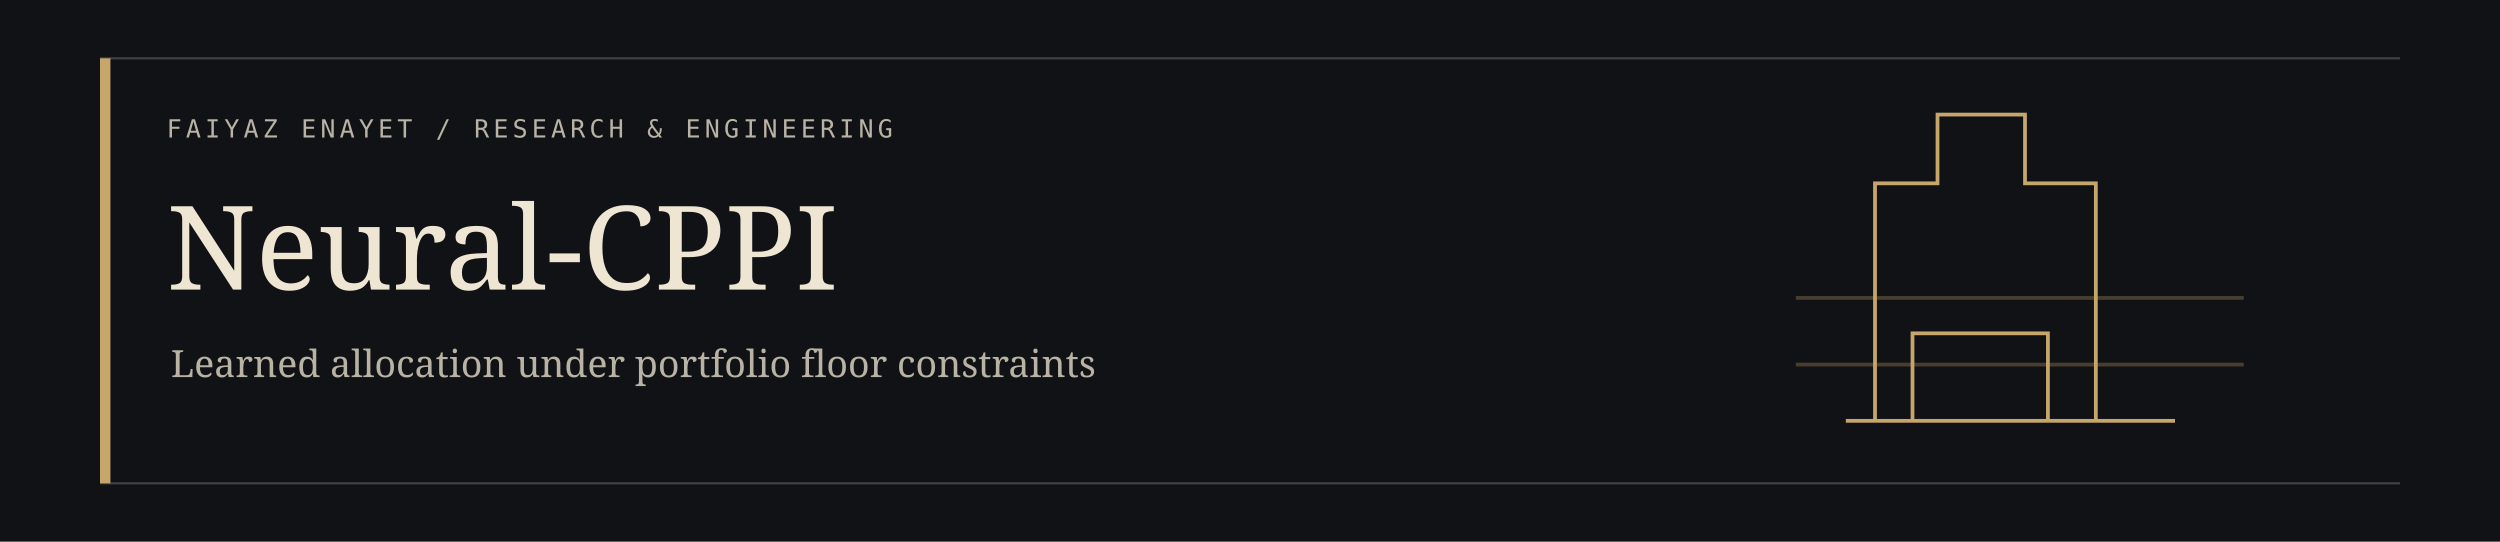
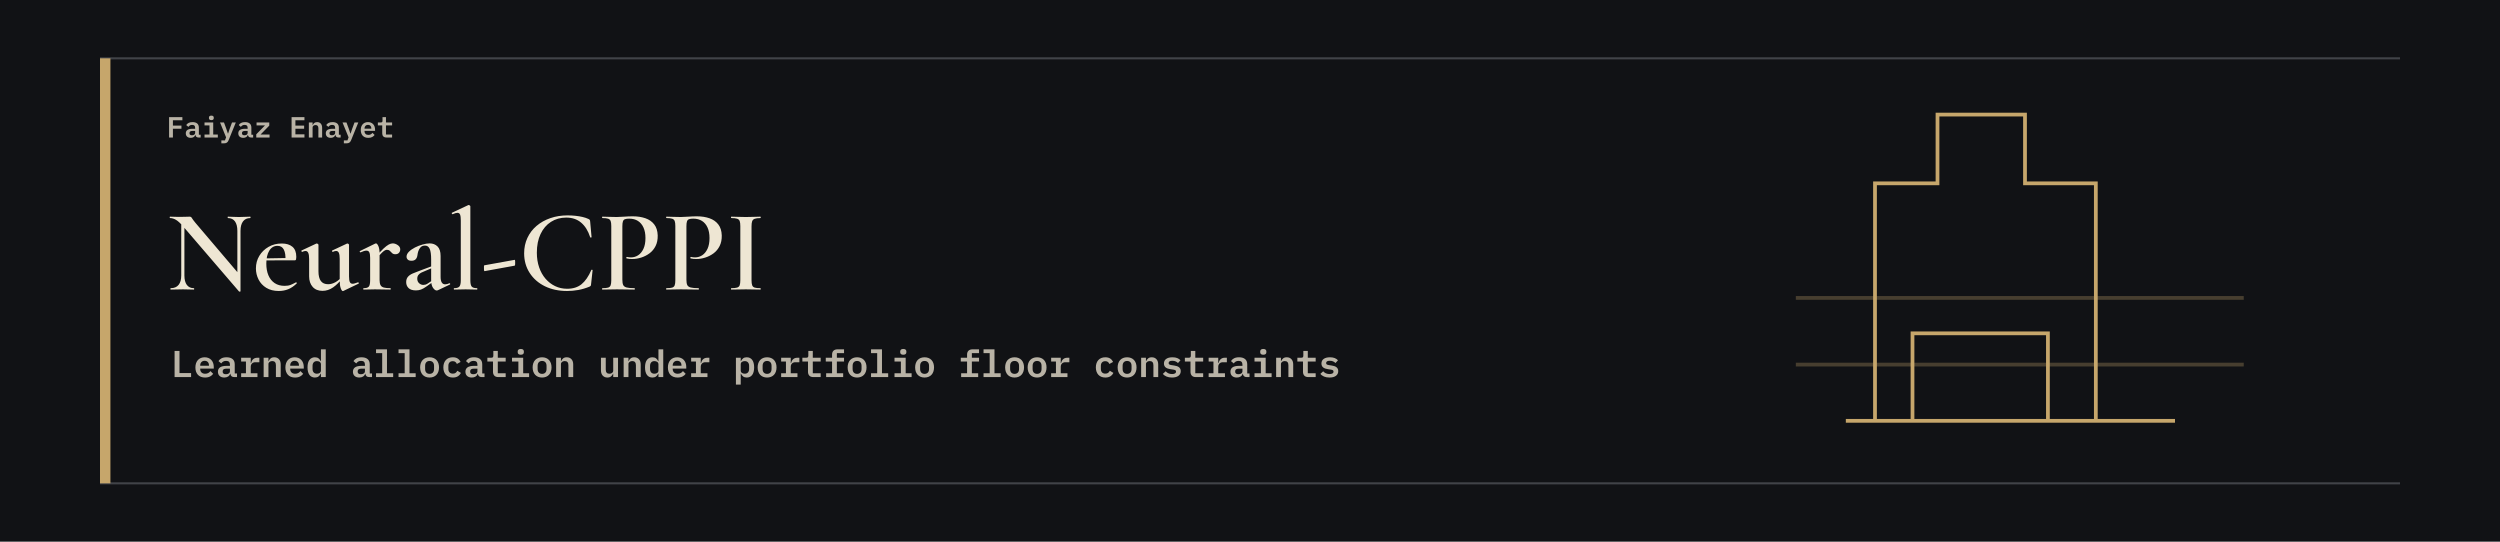
<svg xmlns="http://www.w3.org/2000/svg" width="1200" height="260" viewBox="0 0 1200 260" role="img" aria-label="Neural-CPPI: Learned allocation under portfolio floor constraints">
  <rect width="1200" height="260" fill="#111215" />
  <path d="M48 28h1104M48 232h1104" stroke="#414348" />
  <rect x="48" y="28" width="5" height="204" fill="#c6a66b" />
-   <text x="80" y="66" fill="#b9b3a6" font-size="12" font-family="monospace" letter-spacing="2">FAIYAZ ENAYET / RESEARCH &amp; ENGINEERING</text>
-   <text x="80" y="139" fill="#eee6d3" font-size="56" font-family="Cormorant Garamond, Georgia, serif">Neural-CPPI</text>
-   <text x="82" y="181" fill="#b9b3a6" font-size="18" font-family="Georgia,serif">Learned allocation under portfolio floor constraints</text>
+   <path fill="#b9b3a6" transform="translate(80 66) scale(1 -1)" d="M1.162 0.000 L1.162 9.772 L7.547 9.772 L7.547 8.260 L2.997 8.260 L2.997 5.712 L7.098 5.712 L7.098 4.200 L2.997 4.200 L2.997 0.000 L1.162 0.000 Z M15.260 0.000 Q14.602 0.000 14.245 0.328 Q13.888 0.658 13.818 1.247 L13.748 1.247 Q13.552 0.573 12.976 0.201 Q12.403 -0.168 11.563 -0.168 Q10.472 -0.168 9.826 0.405 Q9.183 0.980 9.183 2.002 Q9.183 4.187 12.390 4.187 L13.663 4.187 L13.663 4.662 Q13.663 5.348 13.326 5.698 Q12.992 6.048 12.237 6.048 Q11.550 6.048 11.130 5.782 Q10.710 5.517 10.417 5.097 L9.393 5.963 Q9.730 6.567 10.478 6.978 Q11.228 7.392 12.418 7.392 Q13.847 7.392 14.652 6.727 Q15.457 6.062 15.457 4.747 L15.457 1.343 L16.310 1.343 L16.310 0.000 L15.260 0.000 Z M12.167 1.063 Q12.810 1.063 13.237 1.365 Q13.663 1.667 13.663 2.183 L13.663 3.150 L12.432 3.150 Q10.962 3.150 10.962 2.227 L10.962 1.947 Q10.962 1.512 11.283 1.286 Q11.607 1.063 12.167 1.063 Z M21.448 8.343 Q20.818 8.343 20.558 8.610 Q20.300 8.877 20.300 9.253 L20.300 9.590 Q20.300 9.968 20.558 10.233 Q20.818 10.500 21.448 10.500 Q22.078 10.500 22.337 10.233 Q22.597 9.968 22.597 9.590 L22.597 9.253 Q22.597 8.877 22.337 8.610 Q22.078 8.343 21.448 8.343 Z M18.172 1.413 L20.552 1.413 L20.552 5.810 L18.172 5.810 L18.172 7.223 L22.343 7.223 L22.343 1.413 L24.557 1.413 L24.557 0.000 L18.172 0.000 L18.172 1.413 Z M31.373 7.223 L33.193 7.223 L29.737 -1.288 Q29.442 -2.030 28.952 -2.415 Q28.462 -2.800 27.567 -2.800 L26.250 -2.800 L26.250 -1.387 L27.972 -1.387 L28.518 0.070 L25.607 7.223 L27.510 7.223 L28.617 4.200 L29.387 1.903 L29.483 1.903 L30.253 4.200 L31.373 7.223 Z M40.460 0.000 Q39.802 0.000 39.445 0.328 Q39.088 0.658 39.018 1.247 L38.948 1.247 Q38.752 0.573 38.176 0.201 Q37.603 -0.168 36.763 -0.168 Q35.672 -0.168 35.026 0.405 Q34.383 0.980 34.383 2.002 Q34.383 4.187 37.590 4.187 L38.863 4.187 L38.863 4.662 Q38.863 5.348 38.526 5.698 Q38.192 6.048 37.437 6.048 Q36.750 6.048 36.330 5.782 Q35.910 5.517 35.617 5.097 L34.593 5.963 Q34.930 6.567 35.678 6.978 Q36.428 7.392 37.618 7.392 Q39.047 7.392 39.852 6.727 Q40.657 6.062 40.657 4.747 L40.657 1.343 L41.510 1.343 L41.510 0.000 L40.460 0.000 Z M37.367 1.063 Q38.010 1.063 38.437 1.365 Q38.863 1.667 38.863 2.183 L38.863 3.150 L37.632 3.150 Q36.162 3.150 36.162 2.227 L36.162 1.947 Q36.162 1.512 36.483 1.286 Q36.807 1.063 37.367 1.063 Z M43.008 0.000 L43.008 1.527 L47.208 5.810 L43.148 5.810 L43.148 7.223 L49.252 7.223 L49.252 5.698 L45.052 1.413 L49.392 1.413 L49.392 0.000 L43.008 0.000 Z M59.962 0.000 L59.962 9.772 L66.137 9.772 L66.137 8.260 L61.797 8.260 L61.797 5.712 L65.982 5.712 L65.982 4.200 L61.797 4.200 L61.797 1.512 L66.137 1.512 L66.137 0.000 L59.962 0.000 Z M68.250 0.000 L68.250 7.223 L70.042 7.223 L70.042 5.950 L70.112 5.950 Q70.350 6.538 70.847 6.965 Q71.343 7.392 72.227 7.392 Q73.290 7.392 73.955 6.685 Q74.620 5.978 74.620 4.662 L74.620 0.000 L72.828 0.000 L72.828 4.410 Q72.828 5.978 71.470 5.978 Q71.190 5.978 70.938 5.908 Q70.687 5.838 70.483 5.690 Q70.280 5.543 70.160 5.333 Q70.042 5.123 70.042 4.830 L70.042 0.000 L68.250 0.000 Z M82.460 0.000 Q81.802 0.000 81.445 0.328 Q81.088 0.658 81.018 1.247 L80.948 1.247 Q80.752 0.573 80.176 0.201 Q79.603 -0.168 78.763 -0.168 Q77.672 -0.168 77.026 0.405 Q76.383 0.980 76.383 2.002 Q76.383 4.187 79.590 4.187 L80.863 4.187 L80.863 4.662 Q80.863 5.348 80.526 5.698 Q80.192 6.048 79.437 6.048 Q78.750 6.048 78.330 5.782 Q77.910 5.517 77.617 5.097 L76.593 5.963 Q76.930 6.567 77.678 6.978 Q78.428 7.392 79.618 7.392 Q81.047 7.392 81.852 6.727 Q82.657 6.062 82.657 4.747 L82.657 1.343 L83.510 1.343 L83.510 0.000 L82.460 0.000 Z M79.367 1.063 Q80.010 1.063 80.437 1.365 Q80.863 1.667 80.863 2.183 L80.863 3.150 L79.632 3.150 Q78.162 3.150 78.162 2.227 L78.162 1.947 Q78.162 1.512 78.483 1.286 Q78.807 1.063 79.367 1.063 Z M90.173 7.223 L91.993 7.223 L88.537 -1.288 Q88.242 -2.030 87.752 -2.415 Q87.262 -2.800 86.367 -2.800 L85.050 -2.800 L85.050 -1.387 L86.772 -1.387 L87.318 0.070 L84.407 7.223 L86.310 7.223 L87.417 4.200 L88.187 1.903 L88.283 1.903 L89.053 4.200 L90.173 7.223 Z M96.768 -0.168 Q95.900 -0.168 95.228 0.096 Q94.557 0.363 94.102 0.853 Q93.647 1.343 93.408 2.037 Q93.170 2.730 93.170 3.598 Q93.170 4.480 93.415 5.180 Q93.660 5.880 94.108 6.370 Q94.557 6.860 95.193 7.125 Q95.830 7.392 96.628 7.392 Q97.412 7.392 98.042 7.131 Q98.672 6.873 99.111 6.396 Q99.553 5.922 99.792 5.250 Q100.030 4.578 100.030 3.767 L100.030 3.178 L94.962 3.178 L94.962 2.997 Q94.962 2.212 95.452 1.728 Q95.942 1.247 96.823 1.247 Q97.497 1.247 97.978 1.518 Q98.462 1.792 98.783 2.240 L99.807 1.218 Q99.413 0.643 98.665 0.236 Q97.917 -0.168 96.768 -0.168 Z M96.642 6.077 Q95.887 6.077 95.423 5.600 Q94.962 5.123 94.962 4.340 L94.962 4.242 L98.238 4.242 L98.238 4.368 Q98.238 5.152 97.810 5.613 Q97.383 6.077 96.642 6.077 Z M105.490 0.000 Q104.453 0.000 103.963 0.545 Q103.473 1.092 103.473 1.960 L103.473 5.810 L101.373 5.810 L101.373 7.223 L102.802 7.223 Q103.237 7.223 103.418 7.398 Q103.600 7.573 103.600 8.022 L103.600 9.772 L105.267 9.772 L105.267 7.223 L108.207 7.223 L108.207 5.810 L105.267 5.810 L105.267 1.413 L108.207 1.413 L108.207 0.000 L105.490 0.000 Z" />
+   <path fill="#eee6d3" transform="translate(80 139) scale(1 -1)" d="M7.000 6.773 L7.000 33.714 L8.514 33.600 L8.514 6.773 Q8.514 3.806 9.686 2.240 Q10.868 0.674 13.046 0.674 Q13.213 0.674 13.213 0.333 Q13.213 0.000 13.046 0.000 Q11.874 0.000 10.614 0.053 Q9.354 0.114 7.840 0.114 Q6.213 0.114 4.725 0.053 Q3.246 0.000 1.960 0.000 Q1.794 0.000 1.794 0.333 Q1.794 0.674 1.960 0.674 Q4.428 0.674 5.714 2.240 Q7.000 3.806 7.000 6.773 Z M35.446 -0.788 Q35.446 -0.954 35.166 -0.980 Q34.886 -1.006 34.773 -0.954 L7.840 30.406 Q5.828 32.708 4.393 33.513 Q2.966 34.326 1.628 34.326 Q1.453 34.326 1.453 34.659 Q1.453 35.000 1.628 35.000 Q2.686 35.000 3.806 34.939 Q4.926 34.886 5.880 34.886 Q7.560 34.886 8.934 34.939 Q10.308 35.000 11.034 35.000 Q11.760 35.000 12.093 34.353 Q12.434 33.714 13.773 32.086 L35.000 7.114 L35.446 -0.788 Z M35.446 28.166 L35.446 -0.788 L33.933 0.893 L33.933 28.166 Q33.933 31.133 32.786 32.725 Q31.640 34.326 29.400 34.326 Q29.286 34.326 29.286 34.659 Q29.286 35.000 29.400 35.000 Q30.573 35.000 31.859 34.913 Q33.154 34.834 34.668 34.834 Q36.120 34.834 37.520 34.913 Q38.920 35.000 40.093 35.000 Q40.268 35.000 40.268 34.659 Q40.268 34.326 40.093 34.326 Q37.853 34.326 36.645 32.725 Q35.446 31.133 35.446 28.166 Z M53.821 -0.674 Q50.286 -0.674 47.819 0.840 Q45.360 2.354 44.100 4.839 Q42.840 7.333 42.840 10.133 Q42.840 13.493 44.459 16.179 Q46.086 18.874 48.886 20.493 Q51.686 22.120 55.221 22.120 Q58.520 22.120 60.366 20.554 Q62.221 18.988 62.221 15.680 Q62.221 14.954 62.108 14.499 Q61.994 14.053 61.600 14.053 L57.006 14.053 Q57.181 17.308 56.254 19.154 Q55.326 21.000 53.200 21.000 Q50.680 21.000 49.254 18.673 Q47.828 16.354 47.828 12.486 Q47.828 9.240 48.834 6.860 Q49.840 4.480 51.800 3.133 Q53.760 1.794 56.621 1.794 Q58.354 1.794 59.526 2.266 Q60.708 2.748 62.046 3.474 Q62.160 3.588 62.353 3.360 Q62.554 3.133 62.440 2.966 Q60.428 1.006 58.328 0.166 Q56.228 -0.674 53.821 -0.674 Z M46.200 14.000 L46.148 14.954 L58.581 15.173 L58.581 14.053 L46.200 14.000 Z M74.769 -0.613 Q71.794 -0.613 70.088 1.286 Q68.381 3.194 68.381 6.388 L68.381 14.726 Q68.381 16.686 67.961 17.605 Q67.541 18.533 66.649 18.533 Q65.975 18.533 65.074 18.086 Q64.855 18.034 64.715 18.366 Q64.575 18.708 64.741 18.760 L71.794 22.068 Q71.969 22.120 72.074 22.120 Q72.301 22.120 72.581 21.893 Q72.861 21.674 72.861 21.508 L72.861 8.794 Q72.861 5.653 74.008 4.113 Q75.154 2.573 77.508 2.573 Q79.301 2.573 81.121 3.605 Q82.941 4.646 84.114 6.326 L84.455 5.653 Q82.329 2.748 79.914 1.068 Q77.508 -0.613 74.769 -0.613 Z M87.535 21.508 L87.535 6.326 Q87.535 4.428 87.920 3.614 Q88.314 2.800 89.268 2.800 Q89.714 2.800 90.326 2.993 Q90.948 3.194 91.788 3.474 Q92.015 3.588 92.181 3.273 Q92.348 2.966 92.129 2.853 L84.788 -0.674 Q84.674 -0.726 84.569 -0.726 Q84.061 -0.726 83.554 0.613 Q83.055 1.960 83.055 4.428 L83.055 14.726 Q83.055 16.686 82.661 17.605 Q82.268 18.533 81.314 18.533 Q80.649 18.533 79.748 18.086 Q79.529 18.034 79.415 18.366 Q79.301 18.708 79.468 18.760 L86.529 22.068 Q86.634 22.120 86.748 22.120 Q87.028 22.120 87.281 21.893 Q87.535 21.674 87.535 21.508 Z M100.914 15.173 L100.520 15.846 Q102.646 18.366 104.134 19.740 Q105.621 21.114 106.628 21.639 Q107.634 22.173 108.526 22.173 Q109.708 22.173 110.906 21.359 Q112.114 20.554 112.114 19.320 Q112.114 18.314 111.493 17.640 Q110.880 16.966 109.760 16.966 Q108.754 16.966 108.194 17.526 Q107.634 18.086 107.126 18.585 Q106.628 19.093 105.726 19.093 Q105.280 19.093 104.773 18.839 Q104.274 18.594 103.373 17.754 Q102.480 16.914 100.914 15.173 Z M94.526 0.000 Q94.360 0.000 94.360 0.333 Q94.360 0.674 94.526 0.674 Q96.434 0.674 97.046 1.453 Q97.668 2.240 97.668 4.533 L97.668 15.234 Q97.668 17.027 97.274 17.868 Q96.880 18.708 95.874 18.708 Q95.366 18.708 94.640 18.480 Q93.914 18.253 93.074 17.868 Q92.846 17.806 92.706 18.113 Q92.566 18.428 92.741 18.480 L100.074 22.068 Q100.354 22.173 100.468 22.173 Q101.028 22.173 101.614 20.886 Q102.200 19.600 102.200 17.133 L102.200 4.533 Q102.200 3.028 102.646 2.153 Q103.101 1.286 104.221 0.980 Q105.341 0.674 107.354 0.674 Q107.581 0.674 107.581 0.333 Q107.581 0.000 107.354 0.000 Q105.901 0.000 104.020 0.053 Q102.148 0.114 99.960 0.114 Q98.446 0.114 97.020 0.053 Q95.594 0.000 94.526 0.000 Z M130.148 -0.333 Q129.920 -0.446 129.640 -0.446 Q128.748 -0.446 127.846 0.840 Q126.954 2.126 126.954 4.594 L126.954 14.446 Q126.954 17.973 126.254 19.539 Q125.554 21.114 124.040 21.114 Q122.640 21.114 121.879 20.300 Q121.126 19.486 120.794 18.445 Q120.461 17.413 120.400 16.686 Q120.234 15.286 119.534 14.560 Q118.834 13.834 117.548 13.834 Q116.261 13.834 115.701 14.420 Q115.141 15.006 115.141 15.794 Q115.141 17.027 116.288 18.174 Q117.434 19.320 119.193 20.213 Q120.960 21.114 122.859 21.639 Q124.766 22.173 126.228 22.173 Q128.520 22.173 129.999 20.720 Q131.486 19.268 131.486 16.126 L131.486 6.046 Q131.486 4.314 132.046 3.413 Q132.606 2.520 133.674 2.520 Q134.566 2.520 135.686 3.028 Q135.966 3.133 136.080 2.826 Q136.194 2.520 135.914 2.406 L130.148 -0.333 Z M119.621 -0.394 Q117.268 -0.394 116.113 0.726 Q114.966 1.846 114.966 3.588 Q114.966 5.154 115.806 6.134 Q116.646 7.114 118.160 7.753 Q119.674 8.400 121.520 9.074 L127.514 11.314 L127.680 10.474 L123.594 8.733 Q122.920 8.514 122.133 8.094 Q121.354 7.674 120.820 7.000 Q120.286 6.326 120.286 5.206 Q120.286 3.868 121.179 3.054 Q122.080 2.240 123.200 2.240 Q123.708 2.240 124.206 2.380 Q124.714 2.520 125.388 2.966 L128.406 4.988 L128.468 4.147 L124.486 1.348 Q123.200 0.446 122.106 0.026 Q121.021 -0.394 119.621 -0.394 Z M137.988 0.000 Q137.821 0.000 137.821 0.333 Q137.821 0.674 137.988 0.674 Q139.834 0.674 140.508 1.453 Q141.181 2.240 141.181 4.533 L141.181 33.154 Q141.181 35.114 140.840 35.980 Q140.508 36.846 139.554 36.846 Q138.766 36.846 137.261 36.173 Q137.086 36.120 136.920 36.453 Q136.754 36.794 136.868 36.846 L144.760 40.548 Q144.874 40.600 144.988 40.600 Q145.206 40.600 145.486 40.373 Q145.766 40.154 145.766 39.988 L145.766 4.533 Q145.766 2.240 146.414 1.453 Q147.061 0.674 148.960 0.674 Q149.126 0.674 149.126 0.333 Q149.126 0.000 148.960 0.000 Q147.901 0.000 146.466 0.053 Q145.040 0.114 143.474 0.114 Q141.908 0.114 140.473 0.053 Q139.046 0.000 137.988 0.000 Z M152.548 8.846 Q152.381 8.846 152.320 9.520 Q152.268 10.194 152.294 10.920 Q152.320 11.646 152.434 11.646 L167.046 14.280 Q167.221 14.333 167.274 13.606 Q167.326 12.880 167.274 12.206 Q167.221 11.533 167.046 11.480 L152.548 8.846 Z M192.413 35.613 Q194.373 35.613 196.193 35.420 Q198.013 35.228 199.605 34.860 Q201.206 34.493 202.493 33.880 Q202.948 33.653 203.088 33.425 Q203.228 33.206 203.280 32.594 L203.954 25.200 Q203.954 25.034 203.674 24.973 Q203.394 24.920 203.280 25.148 Q201.828 29.680 198.966 32.113 Q196.114 34.554 191.800 34.554 Q187.653 34.554 184.459 32.506 Q181.274 30.468 179.480 26.688 Q177.686 22.908 177.686 17.693 Q177.686 13.886 178.780 10.693 Q179.874 7.508 181.860 5.206 Q183.846 2.914 186.480 1.654 Q189.114 0.394 192.246 0.394 Q196.446 0.394 199.133 2.573 Q201.828 4.760 203.840 9.406 Q203.893 9.573 204.173 9.520 Q204.453 9.468 204.453 9.354 L203.726 2.686 Q203.674 2.013 203.534 1.820 Q203.394 1.628 202.948 1.400 Q200.200 0.280 197.566 -0.193 Q194.933 -0.674 192.194 -0.674 Q186.200 -0.674 181.554 1.593 Q176.908 3.868 174.248 7.980 Q171.588 12.093 171.588 17.413 Q171.588 21.446 173.154 24.806 Q174.720 28.166 177.546 30.573 Q180.373 32.988 184.179 34.300 Q187.994 35.613 192.413 35.613 Z M218.733 4.760 Q218.733 3.080 219.126 2.214 Q219.520 1.348 220.780 1.006 Q222.040 0.674 224.560 0.674 Q224.726 0.674 224.726 0.333 Q224.726 0.000 224.560 0.000 Q222.766 0.000 220.666 0.053 Q218.566 0.114 216.099 0.114 Q214.139 0.114 212.345 0.053 Q210.560 0.000 209.160 0.000 Q208.994 0.000 208.994 0.333 Q208.994 0.674 209.160 0.674 Q211.006 0.674 211.899 0.954 Q212.800 1.234 213.106 2.074 Q213.413 2.914 213.413 4.533 L213.413 30.468 Q213.413 32.086 213.106 32.900 Q212.800 33.714 211.899 34.020 Q211.006 34.326 209.160 34.326 Q208.994 34.326 208.994 34.659 Q208.994 35.000 209.160 35.000 Q210.560 35.000 212.319 34.913 Q214.086 34.834 216.046 34.834 Q217.394 34.834 219.546 35.000 Q221.699 35.166 223.720 35.166 Q227.133 35.166 229.793 34.239 Q232.453 33.320 234.019 31.299 Q235.594 29.286 235.699 25.988 Q235.760 23.074 234.693 20.939 Q233.634 18.813 231.814 17.439 Q229.994 16.074 227.806 15.374 Q225.619 14.674 223.440 14.674 Q222.819 14.674 222.119 14.726 Q221.419 14.788 220.754 14.954 Q220.579 15.006 220.631 15.365 Q220.693 15.733 220.920 15.680 Q221.366 15.566 221.926 15.505 Q222.486 15.453 222.880 15.453 Q224.726 15.453 226.293 16.459 Q227.859 17.474 228.839 19.539 Q229.819 21.613 229.819 24.754 Q229.819 27.720 228.865 29.794 Q227.920 31.868 226.205 32.953 Q224.499 34.046 222.040 34.046 Q220.754 34.046 220.019 33.793 Q219.293 33.548 219.013 32.760 Q218.733 31.973 218.733 30.354 L218.733 4.760 Z M249.480 4.760 Q249.480 3.080 249.874 2.214 Q250.268 1.348 251.528 1.006 Q252.788 0.674 255.308 0.674 Q255.474 0.674 255.474 0.333 Q255.474 0.000 255.308 0.000 Q253.514 0.000 251.414 0.053 Q249.314 0.114 246.846 0.114 Q244.886 0.114 243.093 0.053 Q241.308 0.000 239.908 0.000 Q239.741 0.000 239.741 0.333 Q239.741 0.674 239.908 0.674 Q241.754 0.674 242.646 0.954 Q243.548 1.234 243.854 2.074 Q244.160 2.914 244.160 4.533 L244.160 30.468 Q244.160 32.086 243.854 32.900 Q243.548 33.714 242.646 34.020 Q241.754 34.326 239.908 34.326 Q239.741 34.326 239.741 34.659 Q239.741 35.000 239.908 35.000 Q241.308 35.000 243.066 34.913 Q244.834 34.834 246.794 34.834 Q248.141 34.834 250.294 35.000 Q252.446 35.166 254.468 35.166 Q257.880 35.166 260.540 34.239 Q263.200 33.320 264.766 31.299 Q266.341 29.286 266.446 25.988 Q266.508 23.074 265.440 20.939 Q264.381 18.813 262.561 17.439 Q260.741 16.074 258.554 15.374 Q256.366 14.674 254.188 14.674 Q253.566 14.674 252.866 14.726 Q252.166 14.788 251.501 14.954 Q251.326 15.006 251.379 15.365 Q251.440 15.733 251.668 15.680 Q252.114 15.566 252.674 15.505 Q253.234 15.453 253.628 15.453 Q255.474 15.453 257.040 16.459 Q258.606 17.474 259.586 19.539 Q260.566 21.613 260.566 24.754 Q260.566 27.720 259.613 29.794 Q258.668 31.868 256.953 32.953 Q255.246 34.046 252.788 34.046 Q251.501 34.046 250.766 33.793 Q250.040 33.548 249.760 32.760 Q249.480 31.973 249.480 30.354 L249.480 4.760 Z M280.735 4.533 Q280.735 2.914 281.041 2.074 Q281.348 1.234 282.240 0.954 Q283.141 0.674 284.988 0.674 Q285.154 0.674 285.154 0.333 Q285.154 0.000 284.988 0.000 Q283.588 0.000 281.846 0.053 Q280.114 0.114 277.988 0.114 Q276.028 0.114 274.234 0.053 Q272.449 0.000 271.049 0.000 Q270.874 0.000 270.874 0.333 Q270.874 0.674 271.049 0.674 Q272.834 0.674 273.788 0.954 Q274.741 1.234 275.048 2.074 Q275.354 2.914 275.354 4.533 L275.354 30.468 Q275.354 32.086 275.048 32.900 Q274.741 33.714 273.788 34.020 Q272.834 34.326 271.049 34.326 Q270.874 34.326 270.874 34.659 Q270.874 35.000 271.049 35.000 Q272.449 35.000 274.234 34.913 Q276.028 34.834 277.988 34.834 Q280.114 34.834 281.881 34.913 Q283.649 35.000 284.988 35.000 Q285.154 35.000 285.154 34.659 Q285.154 34.326 284.988 34.326 Q283.194 34.326 282.266 33.985 Q281.348 33.653 281.041 32.812 Q280.735 31.973 280.735 30.354 L280.735 4.533 Z" />
+   <path fill="#b9b3a6" transform="translate(82 181) scale(1 -1)" d="M1.800 0.000 L1.800 12.563 L4.157 12.563 L4.157 1.943 L9.720 1.943 L9.720 0.000 L1.800 0.000 Z M16.417 -0.217 Q15.300 -0.217 14.437 0.124 Q13.573 0.467 12.988 1.097 Q12.403 1.727 12.097 2.618 Q11.790 3.510 11.790 4.627 Q11.790 5.760 12.105 6.660 Q12.420 7.560 12.997 8.190 Q13.573 8.820 14.392 9.160 Q15.210 9.503 16.237 9.503 Q17.243 9.503 18.053 9.169 Q18.863 8.837 19.429 8.224 Q19.997 7.613 20.303 6.750 Q20.610 5.887 20.610 4.843 L20.610 4.087 L14.093 4.087 L14.093 3.853 Q14.093 2.843 14.723 2.222 Q15.353 1.603 16.487 1.603 Q17.353 1.603 17.972 1.952 Q18.593 2.303 19.007 2.880 L20.323 1.567 Q19.817 0.827 18.855 0.304 Q17.893 -0.217 16.417 -0.217 Z M16.253 7.813 Q15.283 7.813 14.687 7.200 Q14.093 6.587 14.093 5.580 L14.093 5.453 L18.307 5.453 L18.307 5.617 Q18.307 6.623 17.755 7.217 Q17.207 7.813 16.253 7.813 Z M30.420 0.000 Q29.573 0.000 29.115 0.422 Q28.657 0.847 28.567 1.603 L28.477 1.603 Q28.223 0.737 27.484 0.259 Q26.747 -0.217 25.667 -0.217 Q24.263 -0.217 23.434 0.520 Q22.607 1.260 22.607 2.573 Q22.607 5.383 26.730 5.383 L28.367 5.383 L28.367 5.993 Q28.367 6.877 27.934 7.327 Q27.503 7.777 26.533 7.777 Q25.650 7.777 25.110 7.433 Q24.570 7.093 24.193 6.553 L22.877 7.667 Q23.310 8.443 24.272 8.972 Q25.237 9.503 26.767 9.503 Q28.603 9.503 29.638 8.648 Q30.673 7.793 30.673 6.103 L30.673 1.727 L31.770 1.727 L31.770 0.000 L30.420 0.000 Z M26.443 1.367 Q27.270 1.367 27.818 1.755 Q28.367 2.143 28.367 2.807 L28.367 4.050 L26.783 4.050 Q24.893 4.050 24.893 2.863 L24.893 2.503 Q24.893 1.943 25.307 1.654 Q25.723 1.367 26.443 1.367 Z M33.750 1.817 L36.053 1.817 L36.053 7.470 L33.750 7.470 L33.750 9.287 L38.357 9.287 L38.357 6.750 L38.503 6.750 Q38.627 7.237 38.852 7.695 Q39.077 8.153 39.428 8.505 Q39.780 8.857 40.283 9.070 Q40.787 9.287 41.490 9.287 L42.497 9.287 L42.497 7.127 L40.590 7.127 Q39.547 7.127 38.950 6.514 Q38.357 5.903 38.357 4.950 L38.357 1.817 L41.580 1.817 L41.580 0.000 L33.750 0.000 L33.750 1.817 Z M44.550 0.000 L44.550 9.287 L46.853 9.287 L46.853 7.650 L46.943 7.650 Q47.250 8.407 47.888 8.955 Q48.527 9.503 49.663 9.503 Q51.030 9.503 51.885 8.595 Q52.740 7.687 52.740 5.993 L52.740 0.000 L50.437 0.000 L50.437 5.670 Q50.437 7.687 48.690 7.687 Q48.330 7.687 48.007 7.597 Q47.683 7.507 47.422 7.315 Q47.160 7.127 47.005 6.857 Q46.853 6.587 46.853 6.210 L46.853 0.000 L44.550 0.000 Z M59.617 -0.217 Q58.500 -0.217 57.637 0.124 Q56.773 0.467 56.188 1.097 Q55.603 1.727 55.297 2.618 Q54.990 3.510 54.990 4.627 Q54.990 5.760 55.305 6.660 Q55.620 7.560 56.197 8.190 Q56.773 8.820 57.592 9.160 Q58.410 9.503 59.437 9.503 Q60.443 9.503 61.253 9.169 Q62.063 8.837 62.629 8.224 Q63.197 7.613 63.503 6.750 Q63.810 5.887 63.810 4.843 L63.810 4.087 L57.293 4.087 L57.293 3.853 Q57.293 2.843 57.923 2.222 Q58.553 1.603 59.687 1.603 Q60.553 1.603 61.172 1.952 Q61.793 2.303 62.207 2.880 L63.523 1.567 Q63.017 0.827 62.055 0.304 Q61.093 -0.217 59.617 -0.217 Z M59.453 7.813 Q58.483 7.813 57.887 7.200 Q57.293 6.587 57.293 5.580 L57.293 5.453 L61.507 5.453 L61.507 5.617 Q61.507 6.623 60.955 7.217 Q60.407 7.813 59.453 7.813 Z M72.053 1.637 L71.927 1.637 Q71.550 0.793 70.892 0.287 Q70.237 -0.217 69.157 -0.217 Q68.363 -0.217 67.705 0.079 Q67.050 0.377 66.580 0.979 Q66.113 1.583 65.860 2.500 Q65.610 3.420 65.610 4.643 Q65.610 7.093 66.580 8.297 Q67.553 9.503 69.157 9.503 Q70.237 9.503 70.892 9.000 Q71.550 8.497 71.927 7.650 L72.053 7.650 L72.053 13.320 L74.357 13.320 L74.357 0.000 L72.053 0.000 L72.053 1.637 Z M70.127 1.620 Q70.523 1.620 70.875 1.718 Q71.227 1.817 71.485 2.005 Q71.747 2.197 71.899 2.492 Q72.053 2.790 72.053 3.187 L72.053 6.103 Q72.053 6.497 71.899 6.795 Q71.747 7.093 71.485 7.282 Q71.227 7.470 70.875 7.568 Q70.523 7.667 70.127 7.667 Q69.120 7.667 68.572 7.054 Q68.023 6.443 68.023 5.383 L68.023 3.907 Q68.023 2.843 68.572 2.230 Q69.120 1.620 70.127 1.620 Z M95.220 0.000 Q94.373 0.000 93.915 0.422 Q93.457 0.847 93.367 1.603 L93.277 1.603 Q93.023 0.737 92.284 0.259 Q91.547 -0.217 90.467 -0.217 Q89.063 -0.217 88.234 0.520 Q87.407 1.260 87.407 2.573 Q87.407 5.383 91.530 5.383 L93.167 5.383 L93.167 5.993 Q93.167 6.877 92.734 7.327 Q92.303 7.777 91.333 7.777 Q90.450 7.777 89.910 7.433 Q89.370 7.093 88.993 6.553 L87.677 7.667 Q88.110 8.443 89.072 8.972 Q90.037 9.503 91.567 9.503 Q93.403 9.503 94.438 8.648 Q95.473 7.793 95.473 6.103 L95.473 1.727 L96.570 1.727 L96.570 0.000 L95.220 0.000 Z M91.243 1.367 Q92.070 1.367 92.618 1.755 Q93.167 2.143 93.167 2.807 L93.167 4.050 L91.583 4.050 Q89.693 4.050 89.693 2.863 L89.693 2.503 Q89.693 1.943 90.107 1.654 Q90.523 1.367 91.243 1.367 Z M98.497 1.817 L101.447 1.817 L101.447 11.503 L98.497 11.503 L98.497 13.320 L103.753 13.320 L103.753 1.817 L106.723 1.817 L106.723 0.000 L98.497 0.000 L98.497 1.817 Z M109.297 1.817 L112.247 1.817 L112.247 11.503 L109.297 11.503 L109.297 13.320 L114.553 13.320 L114.553 1.817 L117.523 1.817 L117.523 0.000 L109.297 0.000 L109.297 1.817 Z M124.200 -0.217 Q123.137 -0.217 122.299 0.124 Q121.463 0.467 120.878 1.097 Q120.293 1.727 119.978 2.627 Q119.663 3.527 119.663 4.643 Q119.663 5.760 119.978 6.660 Q120.293 7.560 120.878 8.190 Q121.463 8.820 122.299 9.160 Q123.137 9.503 124.200 9.503 Q125.243 9.503 126.090 9.160 Q126.937 8.820 127.522 8.190 Q128.107 7.560 128.422 6.660 Q128.737 5.760 128.737 4.643 Q128.737 3.527 128.422 2.627 Q128.107 1.727 127.522 1.097 Q126.937 0.467 126.090 0.124 Q125.243 -0.217 124.200 -0.217 Z M124.200 1.547 Q125.190 1.547 125.767 2.149 Q126.343 2.753 126.343 3.923 L126.343 5.363 Q126.343 6.533 125.767 7.135 Q125.190 7.740 124.200 7.740 Q123.210 7.740 122.633 7.135 Q122.057 6.533 122.057 5.363 L122.057 3.923 Q122.057 2.753 122.633 2.149 Q123.210 1.547 124.200 1.547 Z M135.360 -0.217 Q134.297 -0.217 133.450 0.124 Q132.607 0.467 132.022 1.097 Q131.437 1.727 131.122 2.627 Q130.807 3.527 130.807 4.643 Q130.807 5.760 131.122 6.660 Q131.437 7.560 132.022 8.190 Q132.607 8.820 133.442 9.160 Q134.280 9.503 135.343 9.503 Q136.817 9.503 137.717 8.890 Q138.617 8.280 139.087 7.273 L137.303 6.300 Q137.053 6.893 136.592 7.262 Q136.133 7.633 135.343 7.633 Q134.317 7.633 133.765 7.037 Q133.217 6.443 133.217 5.417 L133.217 3.870 Q133.217 2.863 133.765 2.258 Q134.317 1.657 135.377 1.657 Q136.207 1.657 136.702 2.033 Q137.197 2.413 137.503 3.043 L139.230 2.017 Q138.763 1.027 137.818 0.405 Q136.873 -0.217 135.360 -0.217 Z M149.220 0.000 Q148.373 0.000 147.915 0.422 Q147.457 0.847 147.367 1.603 L147.277 1.603 Q147.023 0.737 146.284 0.259 Q145.547 -0.217 144.467 -0.217 Q143.063 -0.217 142.234 0.520 Q141.407 1.260 141.407 2.573 Q141.407 5.383 145.530 5.383 L147.167 5.383 L147.167 5.993 Q147.167 6.877 146.734 7.327 Q146.303 7.777 145.333 7.777 Q144.450 7.777 143.910 7.433 Q143.370 7.093 142.993 6.553 L141.677 7.667 Q142.110 8.443 143.072 8.972 Q144.037 9.503 145.567 9.503 Q147.403 9.503 148.438 8.648 Q149.473 7.793 149.473 6.103 L149.473 1.727 L150.570 1.727 L150.570 0.000 L149.220 0.000 Z M145.243 1.367 Q146.070 1.367 146.618 1.755 Q147.167 2.143 147.167 2.807 L147.167 4.050 L145.583 4.050 Q143.693 4.050 143.693 2.863 L143.693 2.503 Q143.693 1.943 144.107 1.654 Q144.523 1.367 145.243 1.367 Z M157.230 0.000 Q155.897 0.000 155.267 0.700 Q154.637 1.403 154.637 2.520 L154.637 7.470 L151.937 7.470 L151.937 9.287 L153.773 9.287 Q154.333 9.287 154.567 9.512 Q154.800 9.737 154.800 10.313 L154.800 12.563 L156.943 12.563 L156.943 9.287 L160.723 9.287 L160.723 7.470 L156.943 7.470 L156.943 1.817 L160.723 1.817 L160.723 0.000 L157.230 0.000 Z M167.977 10.727 Q167.167 10.727 166.832 11.070 Q166.500 11.413 166.500 11.897 L166.500 12.330 Q166.500 12.817 166.832 13.157 Q167.167 13.500 167.977 13.500 Q168.787 13.500 169.118 13.157 Q169.453 12.817 169.453 12.330 L169.453 11.897 Q169.453 11.413 169.118 11.070 Q168.787 10.727 167.977 10.727 Z M163.763 1.817 L166.823 1.817 L166.823 7.470 L163.763 7.470 L163.763 9.287 L169.127 9.287 L169.127 1.817 L171.973 1.817 L171.973 0.000 L163.763 0.000 L163.763 1.817 Z M178.200 -0.217 Q177.137 -0.217 176.299 0.124 Q175.463 0.467 174.878 1.097 Q174.293 1.727 173.978 2.627 Q173.663 3.527 173.663 4.643 Q173.663 5.760 173.978 6.660 Q174.293 7.560 174.878 8.190 Q175.463 8.820 176.299 9.160 Q177.137 9.503 178.200 9.503 Q179.243 9.503 180.090 9.160 Q180.937 8.820 181.522 8.190 Q182.107 7.560 182.422 6.660 Q182.737 5.760 182.737 4.643 Q182.737 3.527 182.422 2.627 Q182.107 1.727 181.522 1.097 Q180.937 0.467 180.090 0.124 Q179.243 -0.217 178.200 -0.217 Z M178.200 1.547 Q179.190 1.547 179.767 2.149 Q180.343 2.753 180.343 3.923 L180.343 5.363 Q180.343 6.533 179.767 7.135 Q179.190 7.740 178.200 7.740 Q177.210 7.740 176.633 7.135 Q176.057 6.533 176.057 5.363 L176.057 3.923 Q176.057 2.753 176.633 2.149 Q177.210 1.547 178.200 1.547 Z M184.950 0.000 L184.950 9.287 L187.253 9.287 L187.253 7.650 L187.343 7.650 Q187.650 8.407 188.288 8.955 Q188.927 9.503 190.063 9.503 Q191.430 9.503 192.285 8.595 Q193.140 7.687 193.140 5.993 L193.140 0.000 L190.837 0.000 L190.837 5.670 Q190.837 7.687 189.090 7.687 Q188.730 7.687 188.407 7.597 Q188.083 7.507 187.822 7.315 Q187.560 7.127 187.405 6.857 Q187.253 6.587 187.253 6.210 L187.253 0.000 L184.950 0.000 Z M212.347 1.637 L212.257 1.637 Q211.950 0.883 211.312 0.332 Q210.673 -0.217 209.537 -0.217 Q208.170 -0.217 207.315 0.692 Q206.460 1.603 206.460 3.293 L206.460 9.287 L208.763 9.287 L208.763 3.617 Q208.763 1.603 210.510 1.603 Q210.853 1.603 211.185 1.693 Q211.517 1.783 211.778 1.972 Q212.040 2.160 212.192 2.430 Q212.347 2.700 212.347 3.077 L212.347 9.287 L214.650 9.287 L214.650 0.000 L212.347 0.000 L212.347 1.637 Z M217.350 0.000 L217.350 9.287 L219.653 9.287 L219.653 7.650 L219.743 7.650 Q220.050 8.407 220.688 8.955 Q221.327 9.503 222.463 9.503 Q223.830 9.503 224.685 8.595 Q225.540 7.687 225.540 5.993 L225.540 0.000 L223.237 0.000 L223.237 5.670 Q223.237 7.687 221.490 7.687 Q221.130 7.687 220.807 7.597 Q220.483 7.507 220.222 7.315 Q219.960 7.127 219.805 6.857 Q219.653 6.587 219.653 6.210 L219.653 0.000 L217.350 0.000 Z M234.053 1.637 L233.927 1.637 Q233.550 0.793 232.892 0.287 Q232.237 -0.217 231.157 -0.217 Q230.363 -0.217 229.705 0.079 Q229.050 0.377 228.580 0.979 Q228.113 1.583 227.860 2.500 Q227.610 3.420 227.610 4.643 Q227.610 7.093 228.580 8.297 Q229.553 9.503 231.157 9.503 Q232.237 9.503 232.892 9.000 Q233.550 8.497 233.927 7.650 L234.053 7.650 L234.053 13.320 L236.357 13.320 L236.357 0.000 L234.053 0.000 L234.053 1.637 Z M232.127 1.620 Q232.523 1.620 232.875 1.718 Q233.227 1.817 233.485 2.005 Q233.747 2.197 233.899 2.492 Q234.053 2.790 234.053 3.187 L234.053 6.103 Q234.053 6.497 233.899 6.795 Q233.747 7.093 233.485 7.282 Q233.227 7.470 232.875 7.568 Q232.523 7.667 232.127 7.667 Q231.120 7.667 230.572 7.054 Q230.023 6.443 230.023 5.383 L230.023 3.907 Q230.023 2.843 230.572 2.230 Q231.120 1.620 232.127 1.620 Z M243.217 -0.217 Q242.100 -0.217 241.237 0.124 Q240.373 0.467 239.788 1.097 Q239.203 1.727 238.897 2.618 Q238.590 3.510 238.590 4.627 Q238.590 5.760 238.905 6.660 Q239.220 7.560 239.797 8.190 Q240.373 8.820 241.192 9.160 Q242.010 9.503 243.037 9.503 Q244.043 9.503 244.853 9.169 Q245.663 8.837 246.229 8.224 Q246.797 7.613 247.103 6.750 Q247.410 5.887 247.410 4.843 L247.410 4.087 L240.893 4.087 L240.893 3.853 Q240.893 2.843 241.523 2.222 Q242.153 1.603 243.287 1.603 Q244.153 1.603 244.772 1.952 Q245.393 2.303 245.807 2.880 L247.123 1.567 Q246.617 0.827 245.655 0.304 Q244.693 -0.217 243.217 -0.217 Z M243.053 7.813 Q242.083 7.813 241.487 7.200 Q240.893 6.587 240.893 5.580 L240.893 5.453 L245.107 5.453 L245.107 5.617 Q245.107 6.623 244.555 7.217 Q244.007 7.813 243.053 7.813 Z M249.750 1.817 L252.053 1.817 L252.053 7.470 L249.750 7.470 L249.750 9.287 L254.357 9.287 L254.357 6.750 L254.503 6.750 Q254.627 7.237 254.852 7.695 Q255.077 8.153 255.428 8.505 Q255.780 8.857 256.283 9.070 Q256.787 9.287 257.490 9.287 L258.497 9.287 L258.497 7.127 L256.590 7.127 Q255.547 7.127 254.950 6.514 Q254.357 5.903 254.357 4.950 L254.357 1.817 L257.580 1.817 L257.580 0.000 L249.750 0.000 L249.750 1.817 Z M271.243 9.287 L273.547 9.287 L273.547 7.650 L273.673 7.650 Q274.050 8.497 274.705 9.000 Q275.363 9.503 276.443 9.503 Q277.237 9.503 277.892 9.205 Q278.550 8.910 279.017 8.305 Q279.487 7.703 279.737 6.784 Q279.990 5.867 279.990 4.643 Q279.990 3.420 279.737 2.500 Q279.487 1.583 279.017 0.979 Q278.550 0.377 277.892 0.079 Q277.237 -0.217 276.443 -0.217 Q275.363 -0.217 274.705 0.287 Q274.050 0.793 273.673 1.637 L273.547 1.637 L273.547 -3.600 L271.243 -3.600 L271.243 9.287 Z M275.473 1.620 Q276.480 1.620 277.028 2.230 Q277.577 2.843 277.577 3.907 L277.577 5.383 Q277.577 6.443 277.028 7.054 Q276.480 7.667 275.473 7.667 Q274.680 7.667 274.112 7.279 Q273.547 6.893 273.547 6.103 L273.547 3.187 Q273.547 2.393 274.112 2.005 Q274.680 1.620 275.473 1.620 Z M286.200 -0.217 Q285.137 -0.217 284.299 0.124 Q283.463 0.467 282.878 1.097 Q282.293 1.727 281.978 2.627 Q281.663 3.527 281.663 4.643 Q281.663 5.760 281.978 6.660 Q282.293 7.560 282.878 8.190 Q283.463 8.820 284.299 9.160 Q285.137 9.503 286.200 9.503 Q287.243 9.503 288.090 9.160 Q288.937 8.820 289.522 8.190 Q290.107 7.560 290.422 6.660 Q290.737 5.760 290.737 4.643 Q290.737 3.527 290.422 2.627 Q290.107 1.727 289.522 1.097 Q288.937 0.467 288.090 0.124 Q287.243 -0.217 286.200 -0.217 Z M286.200 1.547 Q287.190 1.547 287.767 2.149 Q288.343 2.753 288.343 3.923 L288.343 5.363 Q288.343 6.533 287.767 7.135 Q287.190 7.740 286.200 7.740 Q285.210 7.740 284.633 7.135 Q284.057 6.533 284.057 5.363 L284.057 3.923 Q284.057 2.753 284.633 2.149 Q285.210 1.547 286.200 1.547 Z M292.950 1.817 L295.253 1.817 L295.253 7.470 L292.950 7.470 L292.950 9.287 L297.557 9.287 L297.557 6.750 L297.703 6.750 Q297.827 7.237 298.052 7.695 Q298.277 8.153 298.628 8.505 Q298.980 8.857 299.483 9.070 Q299.987 9.287 300.690 9.287 L301.697 9.287 L301.697 7.127 L299.790 7.127 Q298.747 7.127 298.150 6.514 Q297.557 5.903 297.557 4.950 L297.557 1.817 L300.780 1.817 L300.780 0.000 L292.950 0.000 L292.950 1.817 Z M308.430 0.000 Q307.097 0.000 306.467 0.700 Q305.837 1.403 305.837 2.520 L305.837 7.470 L303.137 7.470 L303.137 9.287 L304.973 9.287 Q305.533 9.287 305.767 9.512 Q306.000 9.737 306.000 10.313 L306.000 12.563 L308.143 12.563 L308.143 9.287 L311.923 9.287 L311.923 7.470 L308.143 7.470 L308.143 1.817 L311.923 1.817 L311.923 0.000 L308.430 0.000 Z M314.550 1.817 L317.393 1.817 L317.393 7.470 L314.370 7.470 L314.370 9.287 L317.393 9.287 L317.393 10.800 Q317.393 11.357 317.545 11.815 Q317.700 12.277 318.023 12.608 Q318.347 12.943 318.842 13.132 Q319.337 13.320 320.003 13.320 L323.137 13.320 L323.137 11.503 L319.697 11.503 L319.697 9.287 L323.137 9.287 L323.137 7.470 L319.697 7.470 L319.697 1.817 L322.723 1.817 L322.723 0.000 L314.550 0.000 L314.550 1.817 Z M329.400 -0.217 Q328.337 -0.217 327.499 0.124 Q326.663 0.467 326.078 1.097 Q325.493 1.727 325.178 2.627 Q324.863 3.527 324.863 4.643 Q324.863 5.760 325.178 6.660 Q325.493 7.560 326.078 8.190 Q326.663 8.820 327.499 9.160 Q328.337 9.503 329.400 9.503 Q330.443 9.503 331.290 9.160 Q332.137 8.820 332.722 8.190 Q333.307 7.560 333.622 6.660 Q333.937 5.760 333.937 4.643 Q333.937 3.527 333.622 2.627 Q333.307 1.727 332.722 1.097 Q332.137 0.467 331.290 0.124 Q330.443 -0.217 329.400 -0.217 Z M329.400 1.547 Q330.390 1.547 330.967 2.149 Q331.543 2.753 331.543 3.923 L331.543 5.363 Q331.543 6.533 330.967 7.135 Q330.390 7.740 329.400 7.740 Q328.410 7.740 327.833 7.135 Q327.257 6.533 327.257 5.363 L327.257 3.923 Q327.257 2.753 327.833 2.149 Q328.410 1.547 329.400 1.547 Z M336.097 1.817 L339.047 1.817 L339.047 11.503 L336.097 11.503 L336.097 13.320 L341.353 13.320 L341.353 1.817 L344.323 1.817 L344.323 0.000 L336.097 0.000 L336.097 1.817 Z M351.577 10.727 Q350.767 10.727 350.432 11.070 Q350.100 11.413 350.100 11.897 L350.100 12.330 Q350.100 12.817 350.432 13.157 Q350.767 13.500 351.577 13.500 Q352.387 13.500 352.718 13.157 Q353.053 12.817 353.053 12.330 L353.053 11.897 Q353.053 11.413 352.718 11.070 Q352.387 10.727 351.577 10.727 Z M347.363 1.817 L350.423 1.817 L350.423 7.470 L347.363 7.470 L347.363 9.287 L352.727 9.287 L352.727 1.817 L355.573 1.817 L355.573 0.000 L347.363 0.000 L347.363 1.817 Z M361.800 -0.217 Q360.737 -0.217 359.899 0.124 Q359.063 0.467 358.478 1.097 Q357.893 1.727 357.578 2.627 Q357.263 3.527 357.263 4.643 Q357.263 5.760 357.578 6.660 Q357.893 7.560 358.478 8.190 Q359.063 8.820 359.899 9.160 Q360.737 9.503 361.800 9.503 Q362.843 9.503 363.690 9.160 Q364.537 8.820 365.122 8.190 Q365.707 7.560 366.022 6.660 Q366.337 5.760 366.337 4.643 Q366.337 3.527 366.022 2.627 Q365.707 1.727 365.122 1.097 Q364.537 0.467 363.690 0.124 Q362.843 -0.217 361.800 -0.217 Z M361.800 1.547 Q362.790 1.547 363.367 2.149 Q363.943 2.753 363.943 3.923 L363.943 5.363 Q363.943 6.533 363.367 7.135 Q362.790 7.740 361.800 7.740 Q360.810 7.740 360.233 7.135 Q359.657 6.533 359.657 5.363 L359.657 3.923 Q359.657 2.753 360.233 2.149 Q360.810 1.547 361.800 1.547 Z M379.350 1.817 L382.193 1.817 L382.193 7.470 L379.170 7.470 L379.170 9.287 L382.193 9.287 L382.193 10.800 Q382.193 11.357 382.345 11.815 Q382.500 12.277 382.823 12.608 Q383.147 12.943 383.642 13.132 Q384.137 13.320 384.803 13.320 L387.937 13.320 L387.937 11.503 L384.497 11.503 L384.497 9.287 L387.937 9.287 L387.937 7.470 L384.497 7.470 L384.497 1.817 L387.523 1.817 L387.523 0.000 L379.350 0.000 L379.350 1.817 Z M390.097 1.817 L393.047 1.817 L393.047 11.503 L390.097 11.503 L390.097 13.320 L395.353 13.320 L395.353 1.817 L398.323 1.817 L398.323 0.000 L390.097 0.000 L390.097 1.817 Z M405.000 -0.217 Q403.937 -0.217 403.099 0.124 Q402.263 0.467 401.678 1.097 Q401.093 1.727 400.778 2.627 Q400.463 3.527 400.463 4.643 Q400.463 5.760 400.778 6.660 Q401.093 7.560 401.678 8.190 Q402.263 8.820 403.099 9.160 Q403.937 9.503 405.000 9.503 Q406.043 9.503 406.890 9.160 Q407.737 8.820 408.322 8.190 Q408.907 7.560 409.222 6.660 Q409.537 5.760 409.537 4.643 Q409.537 3.527 409.222 2.627 Q408.907 1.727 408.322 1.097 Q407.737 0.467 406.890 0.124 Q406.043 -0.217 405.000 -0.217 Z M405.000 1.547 Q405.990 1.547 406.567 2.149 Q407.143 2.753 407.143 3.923 L407.143 5.363 Q407.143 6.533 406.567 7.135 Q405.990 7.740 405.000 7.740 Q404.010 7.740 403.433 7.135 Q402.857 6.533 402.857 5.363 L402.857 3.923 Q402.857 2.753 403.433 2.149 Q404.010 1.547 405.000 1.547 Z M415.800 -0.217 Q414.737 -0.217 413.899 0.124 Q413.063 0.467 412.478 1.097 Q411.893 1.727 411.578 2.627 Q411.263 3.527 411.263 4.643 Q411.263 5.760 411.578 6.660 Q411.893 7.560 412.478 8.190 Q413.063 8.820 413.899 9.160 Q414.737 9.503 415.800 9.503 Q416.843 9.503 417.690 9.160 Q418.537 8.820 419.122 8.190 Q419.707 7.560 420.022 6.660 Q420.337 5.760 420.337 4.643 Q420.337 3.527 420.022 2.627 Q419.707 1.727 419.122 1.097 Q418.537 0.467 417.690 0.124 Q416.843 -0.217 415.800 -0.217 Z M415.800 1.547 Q416.790 1.547 417.367 2.149 Q417.943 2.753 417.943 3.923 L417.943 5.363 Q417.943 6.533 417.367 7.135 Q416.790 7.740 415.800 7.740 Q414.810 7.740 414.233 7.135 Q413.657 6.533 413.657 5.363 L413.657 3.923 Q413.657 2.753 414.233 2.149 Q414.810 1.547 415.800 1.547 Z M422.550 1.817 L424.853 1.817 L424.853 7.470 L422.550 7.470 L422.550 9.287 L427.157 9.287 L427.157 6.750 L427.303 6.750 Q427.427 7.237 427.652 7.695 Q427.877 8.153 428.228 8.505 Q428.580 8.857 429.083 9.070 Q429.587 9.287 430.290 9.287 L431.297 9.287 L431.297 7.127 L429.390 7.127 Q428.347 7.127 427.750 6.514 Q427.157 5.903 427.157 4.950 L427.157 1.817 L430.380 1.817 L430.380 0.000 L422.550 0.000 L422.550 1.817 Z M448.560 -0.217 Q447.497 -0.217 446.650 0.124 Q445.807 0.467 445.222 1.097 Q444.637 1.727 444.322 2.627 Q444.007 3.527 444.007 4.643 Q444.007 5.760 444.322 6.660 Q444.637 7.560 445.222 8.190 Q445.807 8.820 446.642 9.160 Q447.480 9.503 448.543 9.503 Q450.017 9.503 450.917 8.890 Q451.817 8.280 452.287 7.273 L450.503 6.300 Q450.253 6.893 449.792 7.262 Q449.333 7.633 448.543 7.633 Q447.517 7.633 446.965 7.037 Q446.417 6.443 446.417 5.417 L446.417 3.870 Q446.417 2.863 446.965 2.258 Q447.517 1.657 448.577 1.657 Q449.407 1.657 449.902 2.033 Q450.397 2.413 450.703 3.043 L452.430 2.017 Q451.963 1.027 451.018 0.405 Q450.073 -0.217 448.560 -0.217 Z M459.000 -0.217 Q457.937 -0.217 457.099 0.124 Q456.263 0.467 455.678 1.097 Q455.093 1.727 454.778 2.627 Q454.463 3.527 454.463 4.643 Q454.463 5.760 454.778 6.660 Q455.093 7.560 455.678 8.190 Q456.263 8.820 457.099 9.160 Q457.937 9.503 459.000 9.503 Q460.043 9.503 460.890 9.160 Q461.737 8.820 462.322 8.190 Q462.907 7.560 463.222 6.660 Q463.537 5.760 463.537 4.643 Q463.537 3.527 463.222 2.627 Q462.907 1.727 462.322 1.097 Q461.737 0.467 460.890 0.124 Q460.043 -0.217 459.000 -0.217 Z M459.000 1.547 Q459.990 1.547 460.567 2.149 Q461.143 2.753 461.143 3.923 L461.143 5.363 Q461.143 6.533 460.567 7.135 Q459.990 7.740 459.000 7.740 Q458.010 7.740 457.433 7.135 Q456.857 6.533 456.857 5.363 L456.857 3.923 Q456.857 2.753 457.433 2.149 Q458.010 1.547 459.000 1.547 Z M465.750 0.000 L465.750 9.287 L468.053 9.287 L468.053 7.650 L468.143 7.650 Q468.450 8.407 469.088 8.955 Q469.727 9.503 470.863 9.503 Q472.230 9.503 473.085 8.595 Q473.940 7.687 473.940 5.993 L473.940 0.000 L471.637 0.000 L471.637 5.670 Q471.637 7.687 469.890 7.687 Q469.530 7.687 469.207 7.597 Q468.883 7.507 468.622 7.315 Q468.360 7.127 468.205 6.857 Q468.053 6.587 468.053 6.210 L468.053 0.000 L465.750 0.000 Z M480.563 -0.217 Q479.033 -0.217 477.917 0.259 Q476.803 0.737 476.173 1.547 L477.523 2.773 Q478.097 2.143 478.845 1.800 Q479.593 1.457 480.583 1.457 Q481.447 1.457 481.967 1.744 Q482.490 2.033 482.490 2.627 Q482.490 3.133 482.138 3.313 Q481.787 3.493 481.213 3.583 L479.717 3.817 Q479.143 3.907 478.592 4.075 Q478.043 4.247 477.619 4.553 Q477.197 4.860 476.944 5.335 Q476.693 5.813 476.693 6.497 Q476.693 7.957 477.782 8.730 Q478.873 9.503 480.780 9.503 Q482.130 9.503 483.075 9.124 Q484.020 8.747 484.633 8.063 L483.427 6.733 Q483.030 7.163 482.372 7.495 Q481.717 7.830 480.707 7.830 Q478.943 7.830 478.943 6.733 Q478.943 6.227 479.303 6.038 Q479.663 5.850 480.240 5.760 L481.717 5.527 Q482.310 5.437 482.858 5.265 Q483.407 5.093 483.829 4.787 Q484.253 4.483 484.504 4.013 Q484.757 3.547 484.757 2.863 Q484.757 1.423 483.649 0.602 Q482.543 -0.217 480.563 -0.217 Z M492.030 0.000 Q490.697 0.000 490.067 0.700 Q489.437 1.403 489.437 2.520 L489.437 7.470 L486.737 7.470 L486.737 9.287 L488.573 9.287 Q489.133 9.287 489.367 9.512 Q489.600 9.737 489.600 10.313 L489.600 12.563 L491.743 12.563 L491.743 9.287 L495.523 9.287 L495.523 7.470 L491.743 7.470 L491.743 1.817 L495.523 1.817 L495.523 0.000 L492.030 0.000 Z M498.150 1.817 L500.453 1.817 L500.453 7.470 L498.150 7.470 L498.150 9.287 L502.757 9.287 L502.757 6.750 L502.903 6.750 Q503.027 7.237 503.252 7.695 Q503.477 8.153 503.828 8.505 Q504.180 8.857 504.683 9.070 Q505.187 9.287 505.890 9.287 L506.897 9.287 L506.897 7.127 L504.990 7.127 Q503.947 7.127 503.350 6.514 Q502.757 5.903 502.757 4.950 L502.757 1.817 L505.980 1.817 L505.980 0.000 L498.150 0.000 L498.150 1.817 Z M516.420 0.000 Q515.573 0.000 515.115 0.422 Q514.657 0.847 514.567 1.603 L514.477 1.603 Q514.223 0.737 513.484 0.259 Q512.747 -0.217 511.667 -0.217 Q510.263 -0.217 509.434 0.520 Q508.607 1.260 508.607 2.573 Q508.607 5.383 512.730 5.383 L514.367 5.383 L514.367 5.993 Q514.367 6.877 513.934 7.327 Q513.503 7.777 512.533 7.777 Q511.650 7.777 511.110 7.433 Q510.570 7.093 510.193 6.553 L508.877 7.667 Q509.310 8.443 510.272 8.972 Q511.237 9.503 512.767 9.503 Q514.603 9.503 515.638 8.648 Q516.673 7.793 516.673 6.103 L516.673 1.727 L517.770 1.727 L517.770 0.000 L516.420 0.000 Z M512.443 1.367 Q513.270 1.367 513.818 1.755 Q514.367 2.143 514.367 2.807 L514.367 4.050 L512.783 4.050 Q510.893 4.050 510.893 2.863 L510.893 2.503 Q510.893 1.943 511.307 1.654 Q511.723 1.367 512.443 1.367 Z M524.377 10.727 Q523.567 10.727 523.232 11.070 Q522.900 11.413 522.900 11.897 L522.900 12.330 Q522.900 12.817 523.232 13.157 Q523.567 13.500 524.377 13.500 Q525.187 13.500 525.518 13.157 Q525.853 12.817 525.853 12.330 L525.853 11.897 Q525.853 11.413 525.518 11.070 Q525.187 10.727 524.377 10.727 Z M520.163 1.817 L523.223 1.817 L523.223 7.470 L520.163 7.470 L520.163 9.287 L525.527 9.287 L525.527 1.817 L528.373 1.817 L528.373 0.000 L520.163 0.000 L520.163 1.817 Z M530.550 0.000 L530.550 9.287 L532.853 9.287 L532.853 7.650 L532.943 7.650 Q533.250 8.407 533.888 8.955 Q534.527 9.503 535.663 9.503 Q537.030 9.503 537.885 8.595 Q538.740 7.687 538.740 5.993 L538.740 0.000 L536.437 0.000 L536.437 5.670 Q536.437 7.687 534.690 7.687 Q534.330 7.687 534.007 7.597 Q533.683 7.507 533.422 7.315 Q533.160 7.127 533.005 6.857 Q532.853 6.587 532.853 6.210 L532.853 0.000 L530.550 0.000 Z M546.030 0.000 Q544.697 0.000 544.067 0.700 Q543.437 1.403 543.437 2.520 L543.437 7.470 L540.737 7.470 L540.737 9.287 L542.573 9.287 Q543.133 9.287 543.367 9.512 Q543.600 9.737 543.600 10.313 L543.600 12.563 L545.743 12.563 L545.743 9.287 L549.523 9.287 L549.523 7.470 L545.743 7.470 L545.743 1.817 L549.523 1.817 L549.523 0.000 L546.030 0.000 Z M556.163 -0.217 Q554.633 -0.217 553.517 0.259 Q552.403 0.737 551.773 1.547 L553.123 2.773 Q553.697 2.143 554.445 1.800 Q555.193 1.457 556.183 1.457 Q557.047 1.457 557.567 1.744 Q558.090 2.033 558.090 2.627 Q558.090 3.133 557.738 3.313 Q557.387 3.493 556.813 3.583 L555.317 3.817 Q554.743 3.907 554.192 4.075 Q553.643 4.247 553.219 4.553 Q552.797 4.860 552.544 5.335 Q552.293 5.813 552.293 6.497 Q552.293 7.957 553.382 8.730 Q554.473 9.503 556.380 9.503 Q557.730 9.503 558.675 9.124 Q559.620 8.747 560.233 8.063 L559.027 6.733 Q558.630 7.163 557.972 7.495 Q557.317 7.830 556.307 7.830 Q554.543 7.830 554.543 6.733 Q554.543 6.227 554.903 6.038 Q555.263 5.850 555.840 5.760 L557.317 5.527 Q557.910 5.437 558.458 5.265 Q559.007 5.093 559.429 4.787 Q559.853 4.483 560.104 4.013 Q560.357 3.547 560.357 2.863 Q560.357 1.423 559.249 0.602 Q558.143 -0.217 556.163 -0.217 Z" />
  <g fill="none" stroke="#c6a66b" color="#c6a66b" stroke-width="1.8">
    <path d="M900 202V88h30V55h42v33h34v114M886 202h158M918 202v-42h65v42" />
    <path d="M862 143h215M862 175h215" opacity=".3" />
  </g>
</svg>
